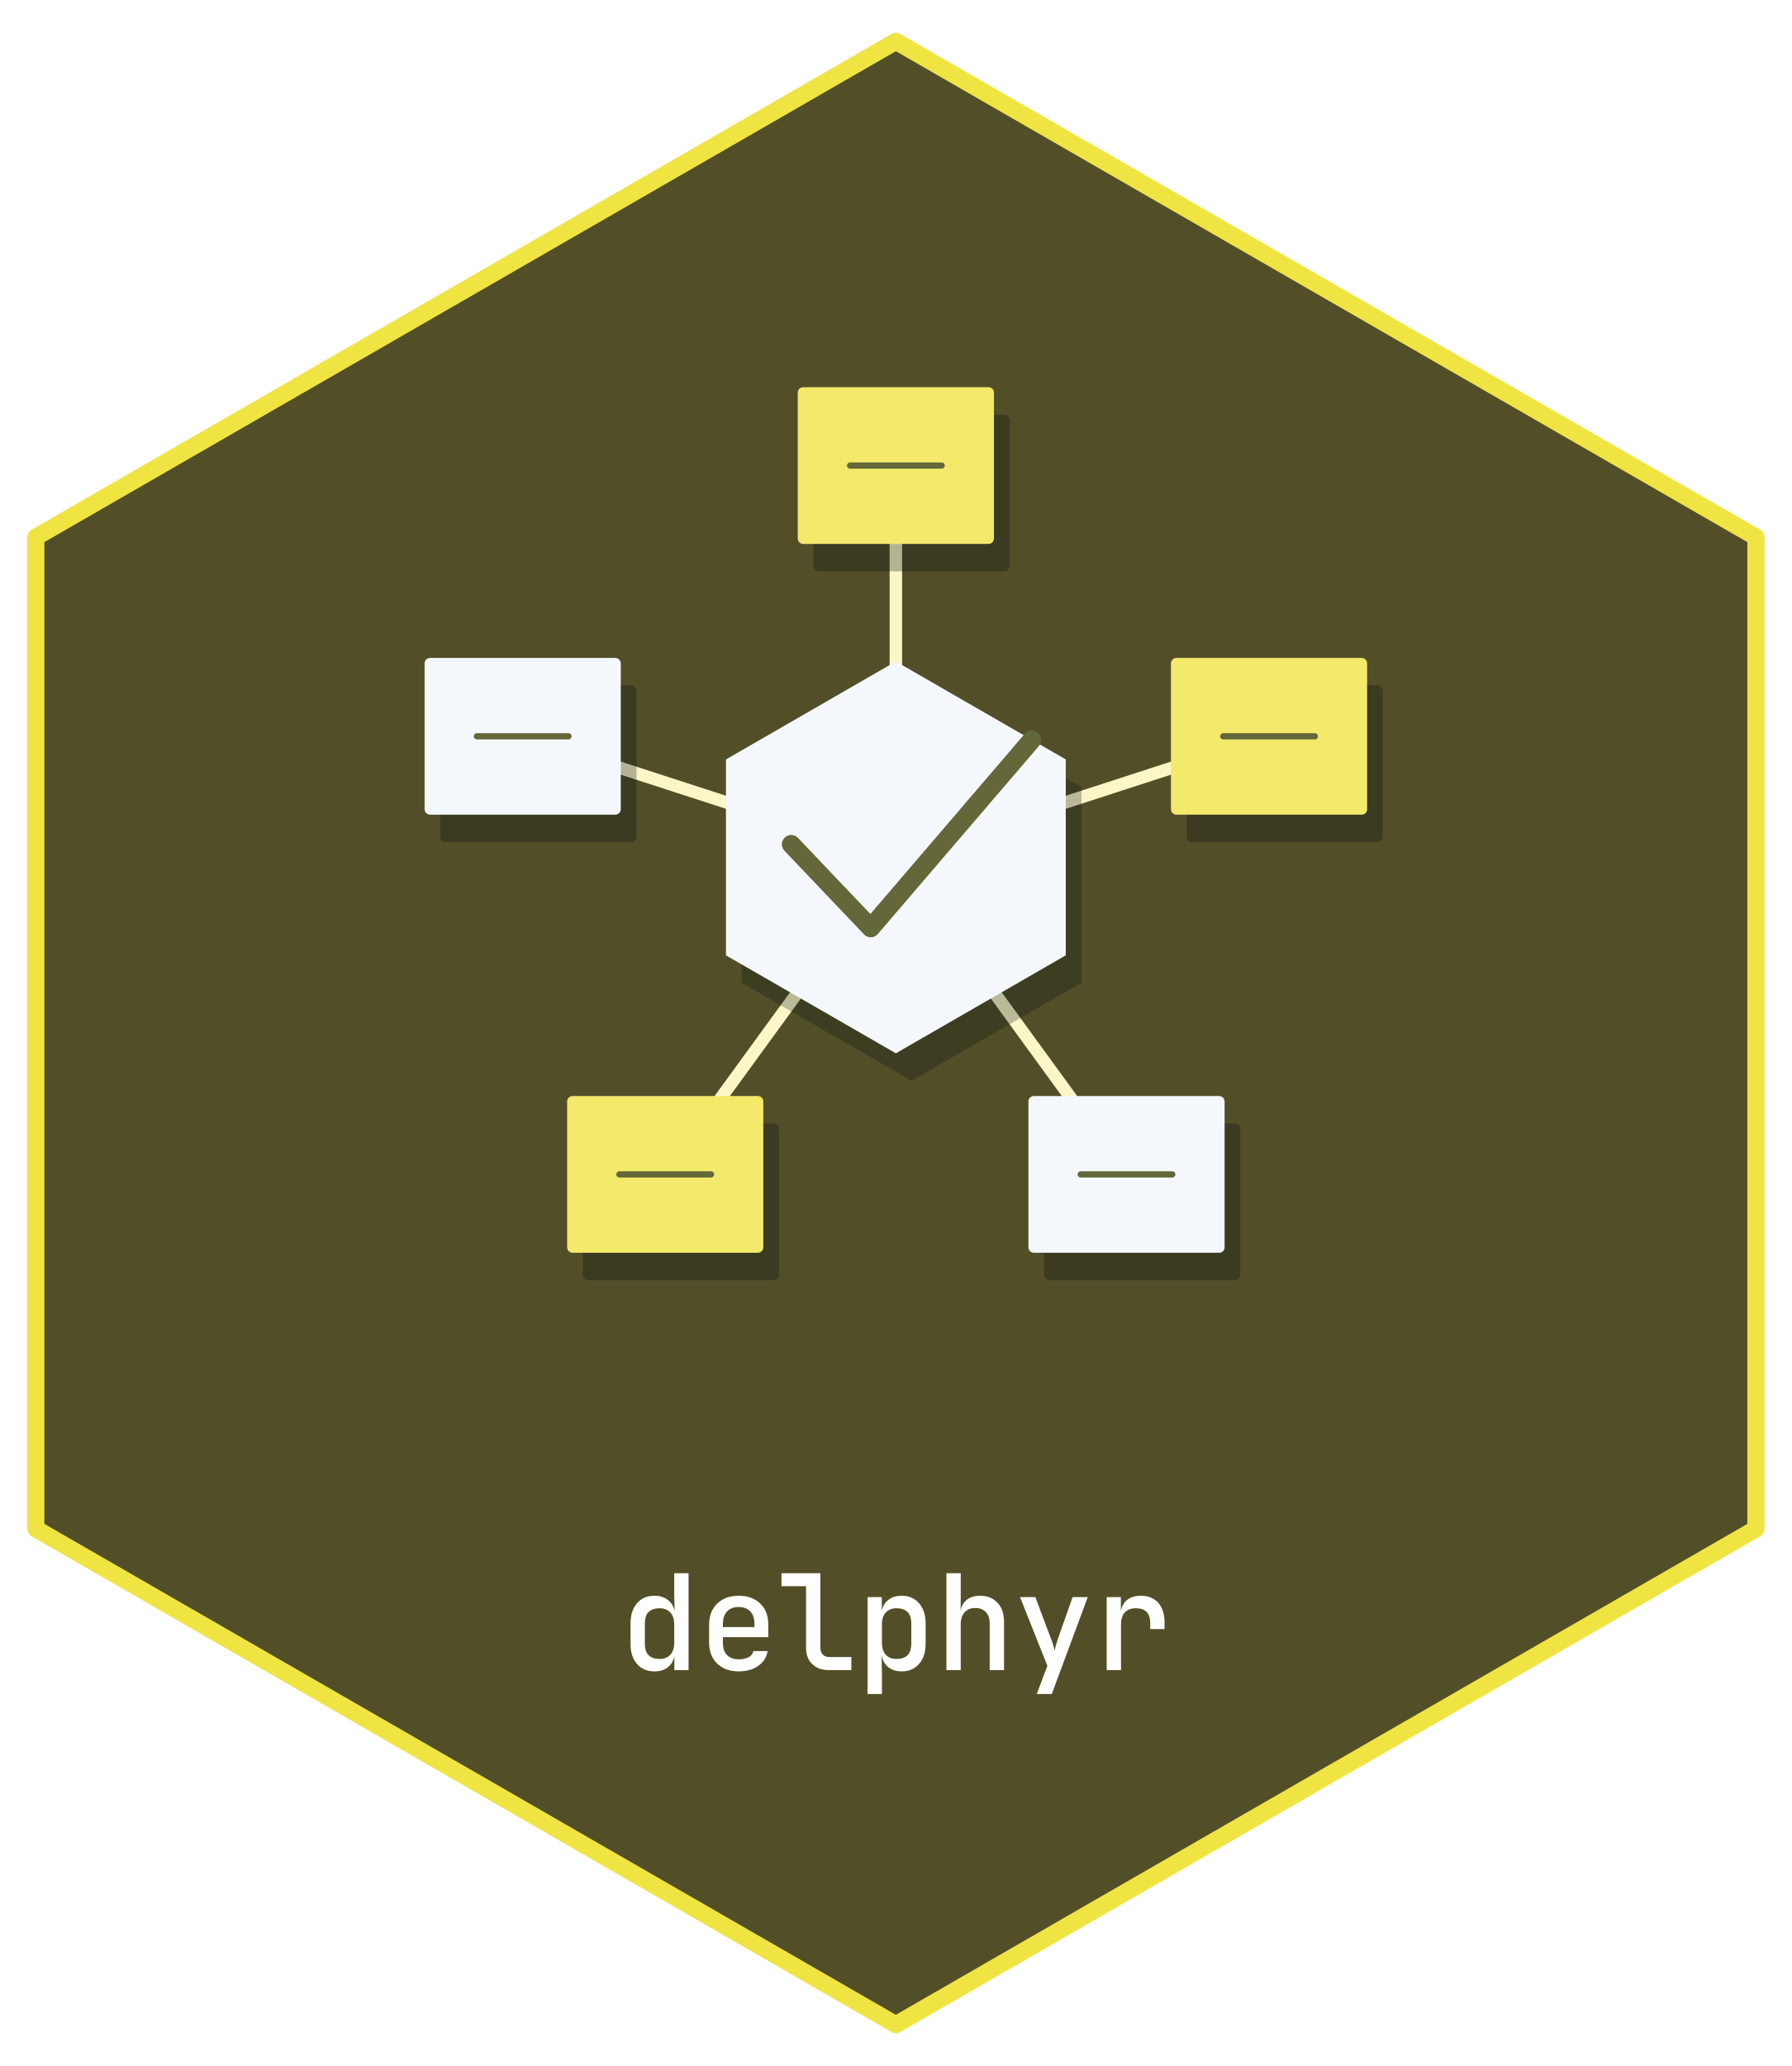
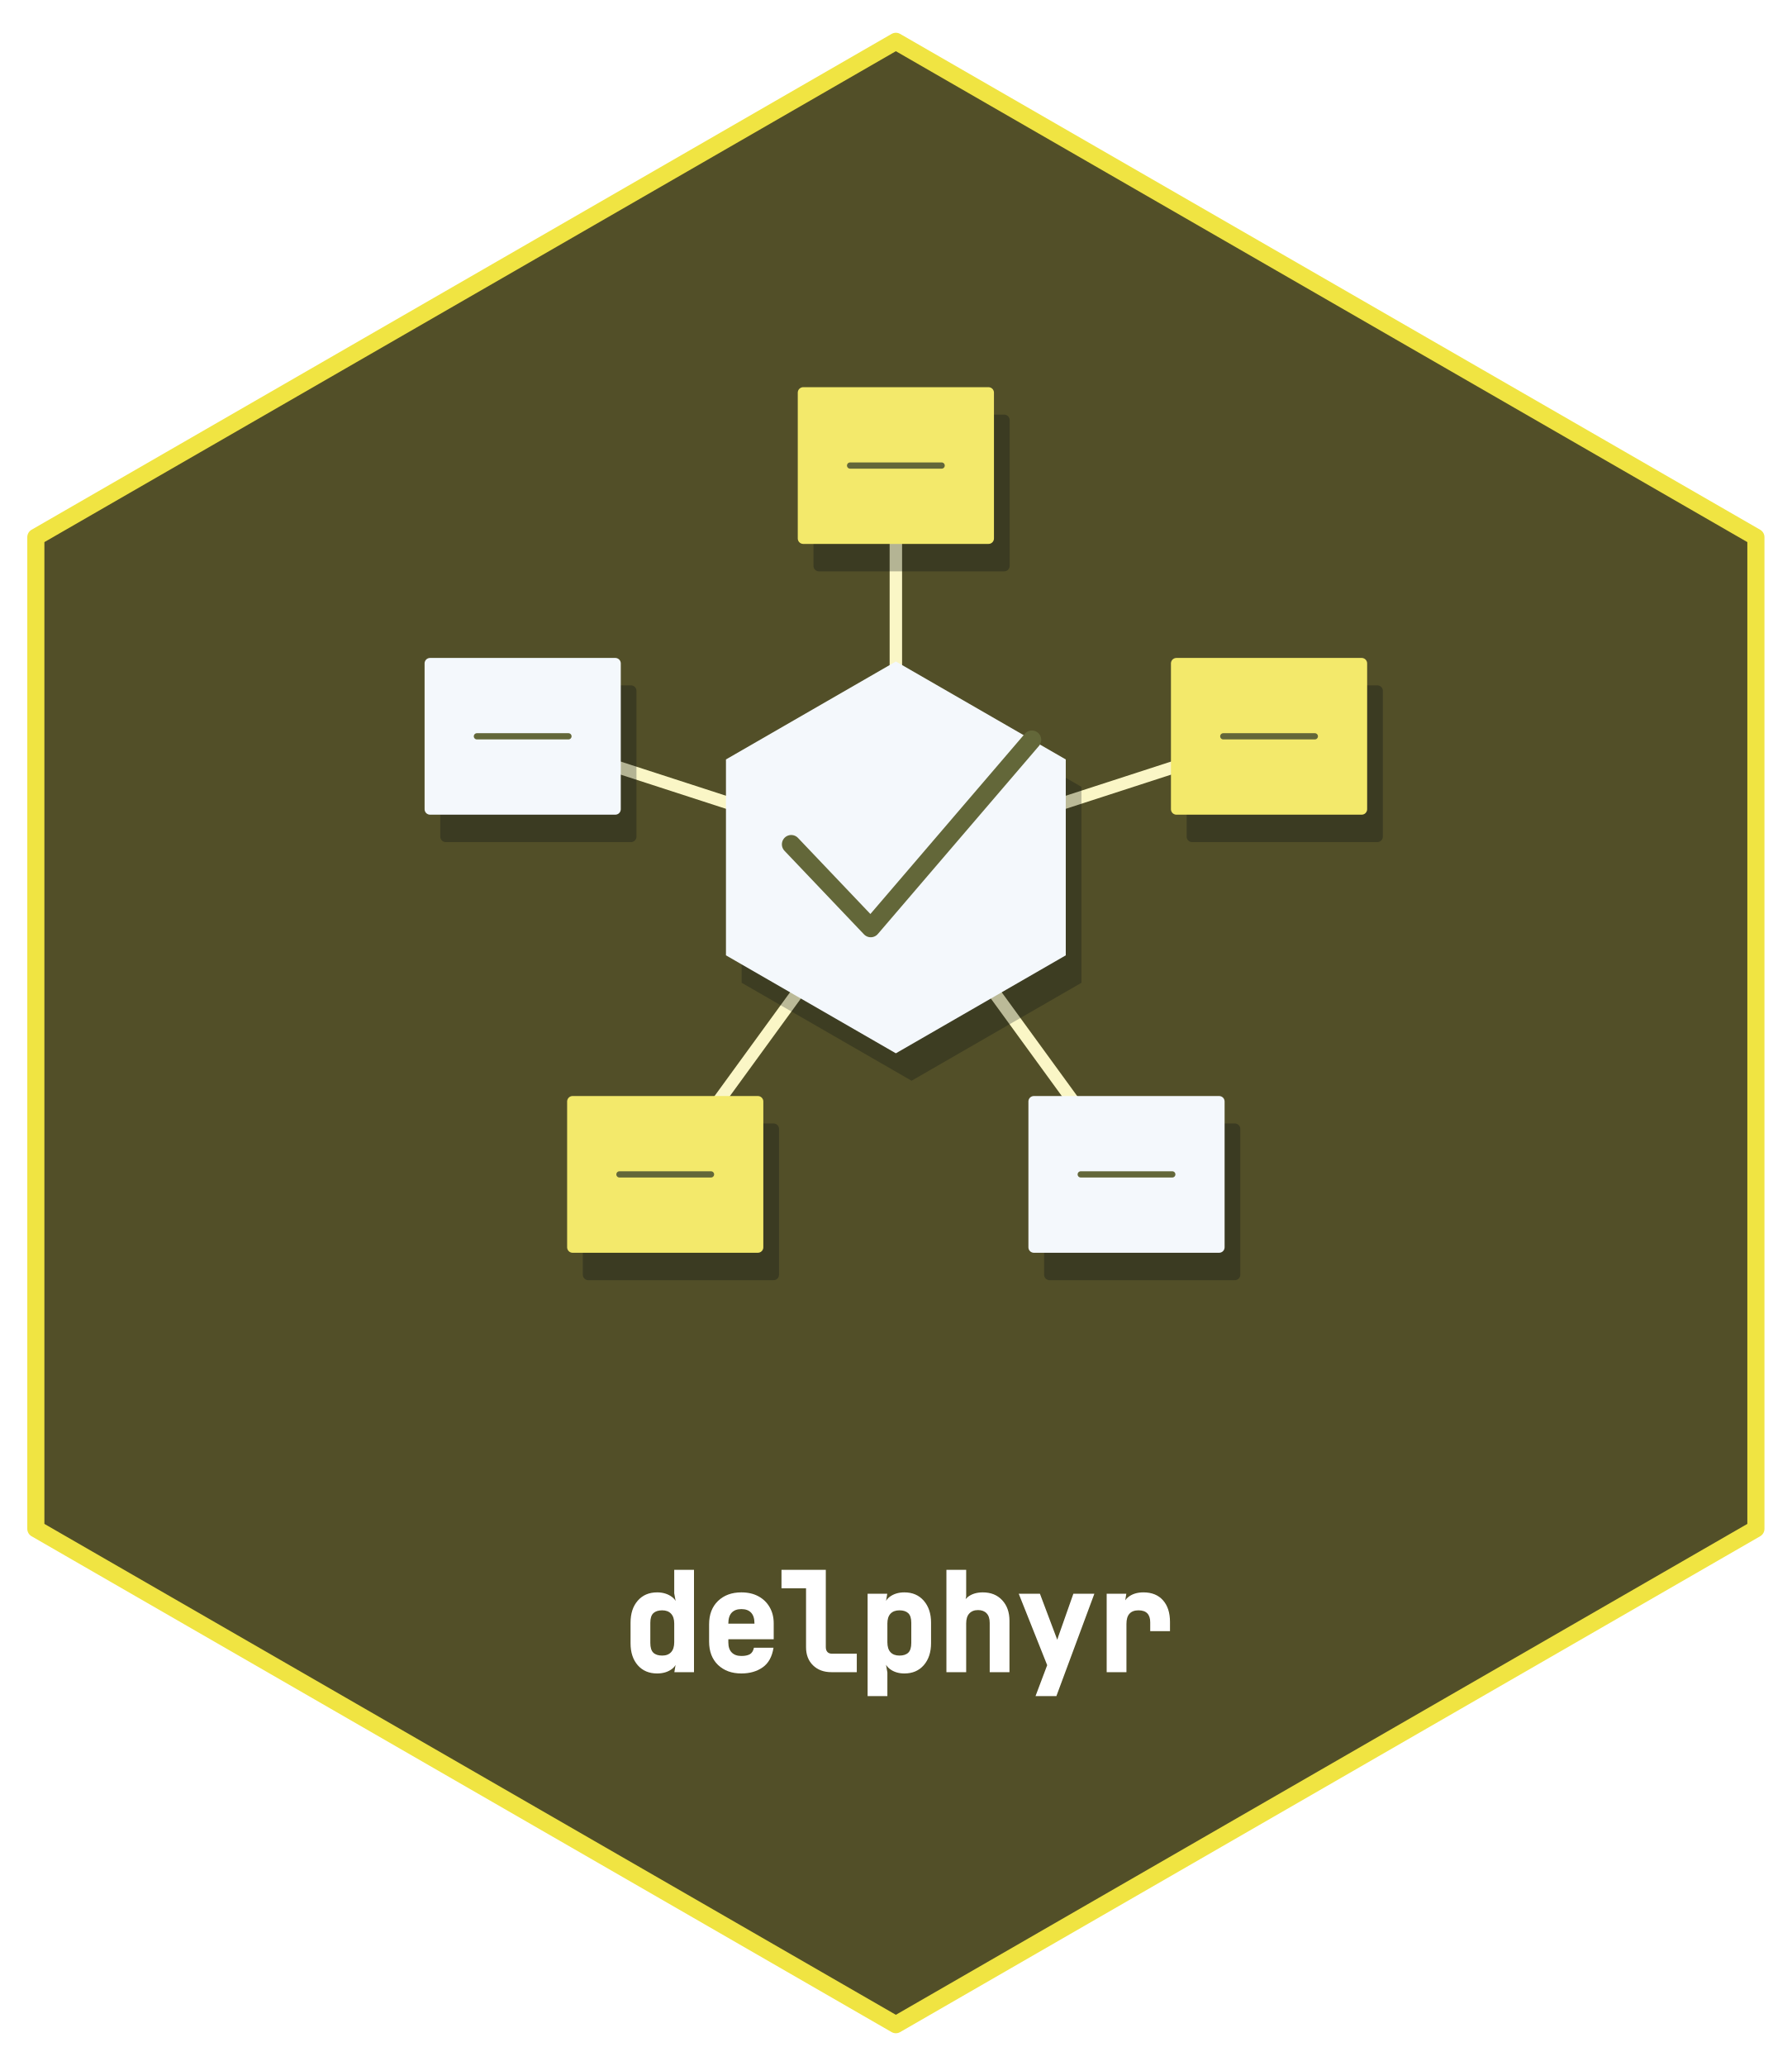
- <svg xmlns="http://www.w3.org/2000/svg" xmlns:xlink="http://www.w3.org/1999/xlink" width="432pt" height="498pt" viewBox="0 0 432 498">
+ <svg xmlns="http://www.w3.org/2000/svg" xmlns:xlink="http://www.w3.org/1999/xlink" width="432" height="498" viewBox="0 0 432 498">
  <defs>
    <g>
      <g id="glyph-0-0">
-         <path d="M 8.281 0.312 C 6.531 0.312 5.133 -0.281 4.094 -1.469 C 3.051 -2.664 2.531 -4.273 2.531 -6.297 L 2.531 -11.266 C 2.531 -13.316 3.051 -14.938 4.094 -16.125 C 5.133 -17.32 6.531 -17.922 8.281 -17.922 C 9.539 -17.922 10.602 -17.598 11.469 -16.953 C 12.332 -16.316 12.895 -15.422 13.156 -14.266 L 13.062 -18.344 L 13.062 -23.359 L 16.516 -23.359 L 16.516 0 L 13.094 0 L 13.094 -3.328 C 12.852 -2.172 12.312 -1.273 11.469 -0.641 C 10.625 -0.004 9.562 0.312 8.281 0.312 Z M 9.5 -2.688 C 10.613 -2.688 11.484 -3.02 12.109 -3.688 C 12.742 -4.363 13.062 -5.32 13.062 -6.562 L 13.062 -11.078 C 13.062 -12.285 12.742 -13.223 12.109 -13.891 C 11.484 -14.566 10.613 -14.906 9.5 -14.906 C 8.395 -14.906 7.531 -14.613 6.906 -14.031 C 6.289 -13.445 5.984 -12.516 5.984 -11.234 L 5.984 -6.406 C 5.984 -5.102 6.289 -4.156 6.906 -3.562 C 7.531 -2.977 8.395 -2.688 9.5 -2.688 Z M 9.5 -2.688 " />
+         <path d="M 8.938 0.312 C 6.988 0.312 5.43 -0.348 4.266 -1.672 C 3.109 -3.004 2.531 -4.766 2.531 -6.953 L 2.531 -11.922 C 2.531 -14.141 3.109 -15.91 4.266 -17.234 C 5.43 -18.566 6.988 -19.234 8.938 -19.234 C 10.344 -19.234 11.539 -18.863 12.531 -18.125 C 13.52 -17.395 13.945 -16.328 13.812 -14.922 L 13.062 -19 L 13.062 -24.672 L 17.828 -24.672 L 17.828 0 L 13.094 0 L 13.75 -3.984 C 13.906 -2.578 13.5 -1.508 12.531 -0.781 C 11.562 -0.051 10.363 0.312 8.938 0.312 Z M 10.156 -4 C 11.082 -4 11.797 -4.27 12.297 -4.812 C 12.805 -5.352 13.062 -6.156 13.062 -7.219 L 13.062 -11.734 C 13.062 -12.766 12.805 -13.551 12.297 -14.094 C 11.797 -14.633 11.082 -14.906 10.156 -14.906 C 9.227 -14.906 8.52 -14.676 8.031 -14.219 C 7.539 -13.758 7.297 -12.984 7.297 -11.891 L 7.297 -7.062 C 7.297 -5.945 7.539 -5.156 8.031 -4.688 C 8.52 -4.227 9.227 -4 10.156 -4 Z M 10.156 -4 " />
      </g>
      <g id="glyph-0-1">
-         <path d="M 9.594 0.312 C 7.445 0.312 5.723 -0.312 4.422 -1.562 C 3.117 -2.82 2.469 -4.539 2.469 -6.719 L 2.469 -10.875 C 2.469 -13.051 3.117 -14.77 4.422 -16.031 C 5.723 -17.289 7.445 -17.922 9.594 -17.922 C 11.051 -17.922 12.312 -17.633 13.375 -17.062 C 14.438 -16.5 15.258 -15.707 15.844 -14.688 C 16.438 -13.664 16.734 -12.473 16.734 -11.109 L 16.734 -7.938 L 5.797 -7.938 L 5.797 -6.5 C 5.797 -5.258 6.133 -4.297 6.812 -3.609 C 7.5 -2.93 8.426 -2.594 9.594 -2.594 C 10.562 -2.594 11.363 -2.766 12 -3.109 C 12.633 -3.461 13.02 -3.953 13.156 -4.578 L 16.578 -4.578 C 16.336 -3.086 15.582 -1.898 14.312 -1.016 C 13.051 -0.129 11.477 0.312 9.594 0.312 Z M 5.797 -11.109 L 5.797 -10.375 L 13.406 -10.375 L 13.406 -11.141 C 13.406 -12.441 13.07 -13.441 12.406 -14.141 C 11.75 -14.848 10.812 -15.203 9.594 -15.203 C 8.383 -15.203 7.445 -14.844 6.781 -14.125 C 6.125 -13.414 5.797 -12.41 5.797 -11.109 Z M 5.797 -11.109 " />
+         <path d="M 10.25 0.312 C 7.926 0.312 6.047 -0.375 4.609 -1.75 C 3.18 -3.133 2.469 -5.008 2.469 -7.375 L 2.469 -11.531 C 2.469 -13.895 3.18 -15.77 4.609 -17.156 C 6.047 -18.539 7.926 -19.234 10.25 -19.234 C 11.82 -19.234 13.188 -18.922 14.344 -18.297 C 15.508 -17.672 16.414 -16.797 17.062 -15.672 C 17.719 -14.547 18.047 -13.242 18.047 -11.766 L 18.047 -7.938 L 7.109 -7.938 L 7.109 -7.156 C 7.109 -6.094 7.383 -5.285 7.938 -4.734 C 8.488 -4.18 9.258 -3.906 10.25 -3.906 C 11.102 -3.906 11.781 -4.039 12.281 -4.312 C 12.781 -4.594 13.113 -5.117 13.281 -5.891 L 18 -5.891 C 17.656 -3.711 16.781 -2.133 15.375 -1.156 C 13.977 -0.176 12.27 0.312 10.25 0.312 Z M 7.109 -11.766 L 7.109 -11.688 L 13.406 -11.688 L 13.406 -11.797 C 13.406 -12.922 13.133 -13.77 12.594 -14.344 C 12.062 -14.914 11.281 -15.203 10.25 -15.203 C 9.227 -15.203 8.445 -14.91 7.906 -14.328 C 7.375 -13.754 7.109 -12.898 7.109 -11.766 Z M 7.109 -11.766 " />
      </g>
      <g id="glyph-0-2">
-         <path d="M 12.312 0 C 10.656 0 9.328 -0.484 8.328 -1.453 C 7.336 -2.422 6.844 -3.719 6.844 -5.344 L 6.844 -20.219 L 0.922 -20.219 L 0.922 -23.359 L 10.297 -23.359 L 10.297 -5.406 C 10.297 -4.707 10.488 -4.156 10.875 -3.75 C 11.258 -3.344 11.785 -3.141 12.453 -3.141 L 17.766 -3.141 L 17.766 0 Z M 12.312 0 " />
+         <path d="M 12.969 0 C 11.133 0 9.656 -0.547 8.531 -1.641 C 7.406 -2.734 6.844 -4.188 6.844 -6 L 6.844 -20.219 L 0.922 -20.219 L 0.922 -24.672 L 11.609 -24.672 L 11.609 -6.062 C 11.609 -5.539 11.738 -5.141 12 -4.859 C 12.258 -4.586 12.629 -4.453 13.109 -4.453 L 19.078 -4.453 L 19.078 0 Z M 12.969 0 " />
      </g>
      <g id="glyph-0-3">
-         <path d="M 2.688 5.766 L 2.688 -17.594 L 6.109 -17.594 L 6.109 -14.266 C 6.348 -15.422 6.883 -16.316 7.719 -16.953 C 8.562 -17.598 9.625 -17.922 10.906 -17.922 C 12.656 -17.922 14.051 -17.316 15.094 -16.109 C 16.145 -14.898 16.672 -13.297 16.672 -11.297 L 16.672 -6.344 C 16.672 -4.312 16.145 -2.691 15.094 -1.484 C 14.051 -0.285 12.656 0.312 10.906 0.312 C 9.625 0.312 8.555 -0.02 7.703 -0.688 C 6.859 -1.363 6.316 -2.285 6.078 -3.453 L 6.047 -3.453 L 6.141 0.734 L 6.141 5.766 Z M 9.703 -2.688 C 10.805 -2.688 11.664 -2.977 12.281 -3.562 C 12.906 -4.156 13.219 -5.102 13.219 -6.406 L 13.219 -11.234 C 13.219 -12.516 12.906 -13.445 12.281 -14.031 C 11.664 -14.613 10.805 -14.906 9.703 -14.906 C 8.586 -14.906 7.711 -14.566 7.078 -13.891 C 6.453 -13.223 6.141 -12.285 6.141 -11.078 L 6.141 -6.562 C 6.141 -5.32 6.453 -4.363 7.078 -3.688 C 7.711 -3.02 8.586 -2.688 9.703 -2.688 Z M 9.703 -2.688 " />
+         <path d="M 2.688 5.766 L 2.688 -18.906 L 7.422 -18.906 L 6.766 -14.922 C 6.609 -16.328 7.008 -17.395 7.969 -18.125 C 8.938 -18.863 10.133 -19.234 11.562 -19.234 C 13.508 -19.234 15.066 -18.562 16.234 -17.219 C 17.398 -15.875 17.984 -14.117 17.984 -11.953 L 17.984 -7 C 17.984 -4.801 17.398 -3.031 16.234 -1.688 C 15.066 -0.352 13.508 0.312 11.562 0.312 C 10.125 0.312 8.922 -0.07 7.953 -0.844 C 6.984 -1.613 6.566 -2.691 6.703 -4.078 L 6.734 -4.078 L 7.453 0.078 L 7.453 5.766 Z M 10.359 -4 C 11.285 -4 11.992 -4.227 12.484 -4.688 C 12.973 -5.156 13.219 -5.945 13.219 -7.062 L 13.219 -11.891 C 13.219 -12.984 12.973 -13.758 12.484 -14.219 C 11.992 -14.676 11.285 -14.906 10.359 -14.906 C 9.43 -14.906 8.711 -14.633 8.203 -14.094 C 7.703 -13.551 7.453 -12.766 7.453 -11.734 L 7.453 -7.219 C 7.453 -6.156 7.703 -5.352 8.203 -4.812 C 8.711 -4.27 9.43 -4 10.359 -4 Z M 10.359 -4 " />
      </g>
      <g id="glyph-0-4">
-         <path d="M 2.688 0 L 2.688 -23.359 L 6.141 -23.359 L 6.141 -17.594 L 6.109 -14.234 C 6.285 -15.391 6.781 -16.289 7.594 -16.938 C 8.414 -17.594 9.488 -17.922 10.812 -17.922 C 12.562 -17.922 13.957 -17.359 15 -16.234 C 16.051 -15.117 16.578 -13.613 16.578 -11.719 L 16.578 0 L 13.125 0 L 13.125 -11.234 C 13.125 -12.43 12.812 -13.352 12.188 -14 C 11.57 -14.645 10.727 -14.969 9.656 -14.969 C 8.57 -14.969 7.711 -14.625 7.078 -13.938 C 6.453 -13.258 6.141 -12.316 6.141 -11.109 L 6.141 0 Z M 2.688 0 " />
+         <path d="M 2.688 0 L 2.688 -24.672 L 7.453 -24.672 L 7.453 -18.25 L 6.766 -14.891 C 6.535 -16.285 6.891 -17.359 7.828 -18.109 C 8.773 -18.859 9.988 -19.234 11.469 -19.234 C 13.406 -19.234 14.957 -18.609 16.125 -17.359 C 17.301 -16.109 17.891 -14.445 17.891 -12.375 L 17.891 0 L 13.125 0 L 13.125 -11.891 C 13.125 -12.91 12.875 -13.676 12.375 -14.188 C 11.883 -14.707 11.195 -14.969 10.312 -14.969 C 9.414 -14.969 8.711 -14.691 8.203 -14.141 C 7.703 -13.598 7.453 -12.805 7.453 -11.766 L 7.453 0 Z M 2.688 0 " />
      </g>
      <g id="glyph-0-5">
-         <path d="M 5.469 5.766 L 8.031 -1.031 L 1.438 -17.594 L 5.125 -17.594 L 8.859 -7.688 C 9.055 -7.207 9.238 -6.691 9.406 -6.141 C 9.57 -5.586 9.691 -5.098 9.766 -4.672 C 9.848 -5.098 9.969 -5.586 10.125 -6.141 C 10.289 -6.691 10.457 -7.207 10.625 -7.688 L 14.109 -17.594 L 17.766 -17.594 L 9.094 5.766 Z M 5.469 5.766 " />
+         <path d="M 5.172 5.766 L 7.984 -1.688 L 1.125 -18.906 L 6.234 -18.906 L 10.125 -8.578 C 10.332 -8.086 10.52 -7.555 10.688 -6.984 C 10.863 -6.41 10.781 -6.082 10.438 -6 C 10.082 -6.082 9.988 -6.406 10.156 -6.969 C 10.32 -7.539 10.488 -8.07 10.656 -8.562 L 14.297 -18.906 L 19.359 -18.906 L 10.203 5.766 Z M 5.172 5.766 " />
      </g>
      <g id="glyph-0-6">
-         <path d="M 3.328 0 L 3.328 -17.594 L 6.75 -17.594 L 6.75 -14.141 C 6.926 -15.316 7.426 -16.238 8.25 -16.906 C 9.082 -17.582 10.18 -17.922 11.547 -17.922 C 13.359 -17.922 14.766 -17.352 15.766 -16.219 C 16.773 -15.094 17.281 -13.504 17.281 -11.453 L 17.281 -9.891 L 13.828 -9.891 L 13.828 -11.359 C 13.828 -13.723 12.664 -14.906 10.344 -14.906 C 9.188 -14.906 8.301 -14.566 7.688 -13.891 C 7.082 -13.223 6.781 -12.25 6.781 -10.969 L 6.781 0 Z M 3.328 0 " />
+         <path d="M 3.328 0 L 3.328 -18.906 L 8.062 -18.906 L 7.406 -14.797 C 7.176 -16.203 7.535 -17.289 8.484 -18.062 C 9.441 -18.844 10.68 -19.234 12.203 -19.234 C 14.211 -19.234 15.781 -18.598 16.906 -17.328 C 18.031 -16.066 18.594 -14.328 18.594 -12.109 L 18.594 -9.891 L 13.828 -9.891 L 13.828 -12.016 C 13.828 -13.941 12.883 -14.906 11 -14.906 C 10.039 -14.906 9.316 -14.633 8.828 -14.094 C 8.336 -13.562 8.094 -12.738 8.094 -11.625 L 8.094 0 Z M 3.328 0 " />
      </g>
    </g>
  </defs>
  <path fill-rule="nonzero" fill="rgb(32.157%, 30.98%, 15.686%)" fill-opacity="1" stroke-width="4.125" stroke-linecap="round" stroke-linejoin="round" stroke="rgb(94.118%, 89.412%, 25.882%)" stroke-opacity="1" stroke-miterlimit="10" d="M 216 9.961 L 423.359 129.48 L 423.359 368.52 L 216 488.039 L 8.641 368.52 L 8.641 129.48 Z M 216 9.961 " />
  <path fill="none" stroke-width="3" stroke-linecap="round" stroke-linejoin="round" stroke="rgb(98.039%, 96.471%, 77.647%)" stroke-opacity="1" stroke-miterlimit="10" d="M 216 206.672 L 216 112.219 " />
  <path fill-rule="nonzero" fill="rgb(1.176%, 3.922%, 7.059%)" fill-opacity="0.278" d="M 197.453 137.723 L 242.113 137.723 L 242.062 137.719 L 242.273 137.711 L 242.48 137.668 L 242.68 137.594 L 242.863 137.488 L 243.031 137.352 L 243.172 137.191 L 243.285 137.012 L 243.367 136.816 L 243.418 136.609 L 243.438 136.398 L 243.438 101.262 L 243.418 101.051 L 243.367 100.844 L 243.285 100.648 L 243.172 100.469 L 243.031 100.309 L 242.863 100.176 L 242.68 100.07 L 242.48 99.992 L 242.273 99.949 L 242.113 99.941 L 197.453 99.941 L 197.613 99.949 L 197.402 99.941 L 197.191 99.969 L 196.984 100.027 L 196.793 100.117 L 196.617 100.238 L 196.465 100.387 L 196.336 100.555 L 196.238 100.746 L 196.172 100.945 L 196.137 101.156 L 196.133 101.262 L 196.133 136.398 L 196.137 136.293 L 196.137 136.504 L 196.172 136.715 L 196.238 136.918 L 196.336 137.105 L 196.465 137.277 L 196.617 137.422 L 196.793 137.543 L 196.984 137.637 L 197.191 137.695 L 197.402 137.719 Z M 197.453 137.723 " />
  <path fill-rule="nonzero" fill="rgb(95.294%, 91.373%, 41.961%)" fill-opacity="1" d="M 193.672 131.109 L 238.328 131.109 L 238.277 131.109 L 238.488 131.102 L 238.699 131.059 L 238.898 130.98 L 239.082 130.875 L 239.246 130.742 L 239.387 130.582 L 239.5 130.402 L 239.582 130.207 L 239.637 130 L 239.652 129.789 L 239.652 94.652 L 239.637 94.441 L 239.582 94.234 L 239.5 94.039 L 239.387 93.855 L 239.246 93.699 L 239.082 93.562 L 238.898 93.457 L 238.699 93.383 L 238.488 93.34 L 238.328 93.328 L 193.672 93.328 L 193.828 93.34 L 193.617 93.332 L 193.406 93.355 L 193.203 93.414 L 193.008 93.508 L 192.836 93.629 L 192.68 93.773 L 192.551 93.945 L 192.453 94.133 L 192.387 94.336 L 192.352 94.547 L 192.348 94.652 L 192.348 129.789 L 192.352 129.68 L 192.352 129.895 L 192.387 130.105 L 192.453 130.305 L 192.551 130.492 L 192.68 130.664 L 192.836 130.812 L 193.008 130.934 L 193.203 131.023 L 193.406 131.082 L 193.617 131.109 Z M 193.672 131.109 " />
  <path fill="none" stroke-width="1.5" stroke-linecap="round" stroke-linejoin="round" stroke="rgb(38.824%, 40.392%, 22.353%)" stroke-opacity="1" stroke-miterlimit="10" d="M 204.961 112.219 L 227.039 112.219 " />
  <path fill="none" stroke-width="3" stroke-linecap="round" stroke-linejoin="round" stroke="rgb(98.039%, 96.471%, 77.647%)" stroke-opacity="1" stroke-miterlimit="10" d="M 216 206.672 L 126.023 177.484 " />
  <path fill-rule="nonzero" fill="rgb(1.176%, 3.922%, 7.059%)" fill-opacity="0.278" d="M 107.477 202.984 L 152.137 202.984 L 152.082 202.984 L 152.297 202.977 L 152.504 202.934 L 152.703 202.855 L 152.887 202.75 L 153.051 202.617 L 153.195 202.457 L 153.309 202.277 L 153.391 202.082 L 153.441 201.875 L 153.457 201.664 L 153.457 166.527 L 153.441 166.316 L 153.391 166.109 L 153.309 165.914 L 153.195 165.734 L 153.051 165.574 L 152.887 165.438 L 152.703 165.332 L 152.504 165.258 L 152.297 165.215 L 152.137 165.203 L 107.477 165.203 L 107.637 165.215 L 107.422 165.207 L 107.211 165.23 L 107.008 165.289 L 106.816 165.383 L 106.641 165.504 L 106.488 165.648 L 106.359 165.82 L 106.262 166.008 L 106.191 166.211 L 106.16 166.422 L 106.156 166.527 L 106.156 201.664 L 106.16 201.555 L 106.16 201.77 L 106.191 201.98 L 106.262 202.18 L 106.359 202.371 L 106.488 202.539 L 106.641 202.688 L 106.816 202.809 L 107.008 202.898 L 107.211 202.957 L 107.422 202.984 Z M 107.477 202.984 " />
  <path fill-rule="nonzero" fill="rgb(95.686%, 97.255%, 98.824%)" fill-opacity="1" d="M 103.691 196.375 L 148.352 196.375 L 148.301 196.371 L 148.512 196.363 L 148.719 196.32 L 148.918 196.246 L 149.102 196.141 L 149.27 196.004 L 149.41 195.844 L 149.523 195.664 L 149.605 195.469 L 149.656 195.262 L 149.676 195.051 L 149.676 159.914 L 149.656 159.703 L 149.605 159.496 L 149.523 159.301 L 149.41 159.121 L 149.27 158.961 L 149.102 158.828 L 148.918 158.723 L 148.719 158.645 L 148.512 158.602 L 148.352 158.594 L 103.691 158.594 L 103.852 158.602 L 103.641 158.594 L 103.43 158.621 L 103.223 158.68 L 103.031 158.77 L 102.855 158.891 L 102.703 159.039 L 102.574 159.207 L 102.477 159.398 L 102.41 159.598 L 102.375 159.809 L 102.371 159.914 L 102.371 195.051 L 102.375 194.945 L 102.375 195.156 L 102.41 195.367 L 102.477 195.57 L 102.574 195.758 L 102.703 195.93 L 102.855 196.074 L 103.031 196.195 L 103.223 196.289 L 103.43 196.348 L 103.641 196.371 Z M 103.691 196.375 " />
  <path fill="none" stroke-width="1.5" stroke-linecap="round" stroke-linejoin="round" stroke="rgb(38.824%, 40.392%, 22.353%)" stroke-opacity="1" stroke-miterlimit="10" d="M 114.984 177.484 L 137.059 177.484 " />
  <path fill="none" stroke-width="3" stroke-linecap="round" stroke-linejoin="round" stroke="rgb(98.039%, 96.471%, 77.647%)" stroke-opacity="1" stroke-miterlimit="10" d="M 216 206.672 L 160.391 283.082 " />
  <path fill-rule="nonzero" fill="rgb(1.176%, 3.922%, 7.059%)" fill-opacity="0.278" d="M 141.844 308.582 L 186.504 308.582 L 186.453 308.582 L 186.664 308.574 L 186.871 308.531 L 187.07 308.457 L 187.258 308.348 L 187.422 308.215 L 187.562 308.055 L 187.676 307.875 L 187.758 307.68 L 187.809 307.473 L 187.828 307.262 L 187.828 272.125 L 187.809 271.914 L 187.758 271.707 L 187.676 271.512 L 187.562 271.332 L 187.422 271.172 L 187.258 271.039 L 187.07 270.93 L 186.871 270.855 L 186.664 270.812 L 186.504 270.805 L 141.844 270.805 L 142.004 270.812 L 141.793 270.805 L 141.582 270.832 L 141.375 270.891 L 141.184 270.98 L 141.008 271.102 L 140.855 271.25 L 140.727 271.418 L 140.629 271.609 L 140.562 271.809 L 140.527 272.02 L 140.523 272.125 L 140.523 307.262 L 140.527 307.156 L 140.527 307.367 L 140.562 307.578 L 140.629 307.781 L 140.727 307.969 L 140.855 308.137 L 141.008 308.285 L 141.184 308.406 L 141.375 308.496 L 141.582 308.559 L 141.793 308.582 Z M 141.844 308.582 " />
  <path fill-rule="nonzero" fill="rgb(95.294%, 91.373%, 41.961%)" fill-opacity="1" d="M 138.062 301.973 L 182.719 301.973 L 182.668 301.973 L 182.879 301.961 L 183.09 301.918 L 183.289 301.844 L 183.473 301.738 L 183.637 301.602 L 183.777 301.445 L 183.891 301.266 L 183.977 301.07 L 184.027 300.863 L 184.043 300.648 L 184.043 265.516 L 184.027 265.301 L 183.977 265.094 L 183.891 264.898 L 183.777 264.719 L 183.637 264.562 L 183.473 264.426 L 183.289 264.32 L 183.09 264.246 L 182.879 264.203 L 182.719 264.191 L 138.062 264.191 L 138.219 264.203 L 138.008 264.191 L 137.797 264.219 L 137.594 264.277 L 137.398 264.367 L 137.227 264.488 L 137.07 264.637 L 136.945 264.809 L 136.844 264.996 L 136.777 265.199 L 136.742 265.406 L 136.738 265.516 L 136.738 300.648 L 136.742 300.543 L 136.742 300.758 L 136.777 300.965 L 136.844 301.168 L 136.945 301.355 L 137.07 301.527 L 137.227 301.676 L 137.398 301.797 L 137.594 301.887 L 137.797 301.945 L 138.008 301.973 Z M 138.062 301.973 " />
  <path fill="none" stroke-width="1.5" stroke-linecap="round" stroke-linejoin="round" stroke="rgb(38.824%, 40.392%, 22.353%)" stroke-opacity="1" stroke-miterlimit="10" d="M 149.352 283.082 L 171.43 283.082 " />
  <path fill="none" stroke-width="3" stroke-linecap="round" stroke-linejoin="round" stroke="rgb(98.039%, 96.471%, 77.647%)" stroke-opacity="1" stroke-miterlimit="10" d="M 216 206.672 L 271.609 283.082 " />
  <path fill-rule="nonzero" fill="rgb(1.176%, 3.922%, 7.059%)" fill-opacity="0.278" d="M 253.062 308.582 L 297.723 308.582 L 297.672 308.582 L 297.883 308.574 L 298.09 308.531 L 298.289 308.457 L 298.473 308.348 L 298.641 308.215 L 298.781 308.055 L 298.895 307.875 L 298.977 307.68 L 299.027 307.473 L 299.047 307.262 L 299.047 272.125 L 299.027 271.914 L 298.977 271.707 L 298.895 271.512 L 298.781 271.332 L 298.641 271.172 L 298.473 271.039 L 298.289 270.93 L 298.09 270.855 L 297.883 270.812 L 297.723 270.805 L 253.062 270.805 L 253.223 270.812 L 253.012 270.805 L 252.801 270.832 L 252.594 270.891 L 252.402 270.98 L 252.227 271.102 L 252.074 271.25 L 251.945 271.418 L 251.848 271.609 L 251.781 271.809 L 251.746 272.02 L 251.742 272.125 L 251.742 307.262 L 251.746 307.156 L 251.746 307.367 L 251.781 307.578 L 251.848 307.781 L 251.945 307.969 L 252.074 308.137 L 252.227 308.285 L 252.402 308.406 L 252.594 308.496 L 252.801 308.559 L 253.012 308.582 Z M 253.062 308.582 " />
  <path fill-rule="nonzero" fill="rgb(95.686%, 97.255%, 98.824%)" fill-opacity="1" d="M 249.281 301.973 L 293.938 301.973 L 293.887 301.973 L 294.098 301.961 L 294.309 301.918 L 294.504 301.844 L 294.691 301.738 L 294.855 301.602 L 294.996 301.445 L 295.109 301.266 L 295.191 301.07 L 295.242 300.863 L 295.262 300.648 L 295.262 265.516 L 295.242 265.301 L 295.191 265.094 L 295.109 264.898 L 294.996 264.719 L 294.855 264.562 L 294.691 264.426 L 294.504 264.32 L 294.309 264.246 L 294.098 264.203 L 293.938 264.191 L 249.281 264.191 L 249.438 264.203 L 249.227 264.191 L 249.016 264.219 L 248.812 264.277 L 248.617 264.367 L 248.441 264.488 L 248.289 264.637 L 248.16 264.809 L 248.062 264.996 L 247.996 265.199 L 247.961 265.406 L 247.957 265.516 L 247.957 300.648 L 247.961 300.543 L 247.961 300.758 L 247.996 300.965 L 248.062 301.168 L 248.16 301.355 L 248.289 301.527 L 248.441 301.676 L 248.617 301.797 L 248.812 301.887 L 249.016 301.945 L 249.227 301.973 Z M 249.281 301.973 " />
  <path fill="none" stroke-width="1.5" stroke-linecap="round" stroke-linejoin="round" stroke="rgb(38.824%, 40.392%, 22.353%)" stroke-opacity="1" stroke-miterlimit="10" d="M 260.57 283.082 L 282.648 283.082 " />
  <path fill="none" stroke-width="3" stroke-linecap="round" stroke-linejoin="round" stroke="rgb(98.039%, 96.471%, 77.647%)" stroke-opacity="1" stroke-miterlimit="10" d="M 216 206.672 L 305.977 177.484 " />
  <path fill-rule="nonzero" fill="rgb(1.176%, 3.922%, 7.059%)" fill-opacity="0.278" d="M 287.434 202.984 L 332.09 202.984 L 332.039 202.984 L 332.25 202.977 L 332.461 202.934 L 332.66 202.855 L 332.844 202.75 L 333.008 202.617 L 333.148 202.457 L 333.262 202.277 L 333.348 202.082 L 333.398 201.875 L 333.414 201.664 L 333.414 166.527 L 333.398 166.316 L 333.348 166.109 L 333.262 165.914 L 333.148 165.734 L 333.008 165.574 L 332.844 165.438 L 332.66 165.332 L 332.461 165.258 L 332.25 165.215 L 332.09 165.203 L 287.434 165.203 L 287.59 165.215 L 287.379 165.207 L 287.168 165.23 L 286.965 165.289 L 286.77 165.383 L 286.598 165.504 L 286.441 165.648 L 286.316 165.82 L 286.215 166.008 L 286.148 166.211 L 286.113 166.422 L 286.109 166.527 L 286.109 201.664 L 286.113 201.555 L 286.113 201.77 L 286.148 201.98 L 286.215 202.18 L 286.316 202.371 L 286.441 202.539 L 286.598 202.688 L 286.77 202.809 L 286.965 202.898 L 287.168 202.957 L 287.379 202.984 Z M 287.434 202.984 " />
  <path fill-rule="nonzero" fill="rgb(95.294%, 91.373%, 41.961%)" fill-opacity="1" d="M 283.648 196.375 L 328.309 196.375 L 328.254 196.371 L 328.465 196.363 L 328.676 196.32 L 328.875 196.246 L 329.059 196.141 L 329.223 196.004 L 329.363 195.844 L 329.477 195.664 L 329.562 195.469 L 329.613 195.262 L 329.629 195.051 L 329.629 159.914 L 329.613 159.703 L 329.562 159.496 L 329.477 159.301 L 329.363 159.121 L 329.223 158.961 L 329.059 158.828 L 328.875 158.723 L 328.676 158.645 L 328.465 158.602 L 328.309 158.594 L 283.648 158.594 L 283.809 158.602 L 283.594 158.594 L 283.383 158.621 L 283.18 158.68 L 282.988 158.77 L 282.812 158.891 L 282.656 159.039 L 282.531 159.207 L 282.43 159.398 L 282.363 159.598 L 282.328 159.809 L 282.324 159.914 L 282.324 195.051 L 282.328 194.945 L 282.328 195.156 L 282.363 195.367 L 282.43 195.57 L 282.531 195.758 L 282.656 195.93 L 282.812 196.074 L 282.988 196.195 L 283.18 196.289 L 283.383 196.348 L 283.594 196.371 Z M 283.648 196.375 " />
  <path fill="none" stroke-width="1.5" stroke-linecap="round" stroke-linejoin="round" stroke="rgb(38.824%, 40.392%, 22.353%)" stroke-opacity="1" stroke-miterlimit="10" d="M 294.941 177.484 L 317.016 177.484 " />
  <path fill-rule="nonzero" fill="rgb(1.176%, 3.922%, 7.059%)" fill-opacity="0.251" d="M 219.785 166.055 L 178.816 189.668 L 178.816 236.895 L 219.785 260.508 L 260.75 236.895 L 260.75 189.668 Z M 219.785 166.055 " />
  <path fill-rule="nonzero" fill="rgb(95.686%, 97.255%, 98.824%)" fill-opacity="1" d="M 216 159.445 L 175.035 183.059 L 175.035 230.281 L 216 253.895 L 256.965 230.281 L 256.965 183.059 Z M 216 159.445 " />
  <path fill="none" stroke-width="4.5" stroke-linecap="round" stroke-linejoin="round" stroke="rgb(38.824%, 40.392%, 22.353%)" stroke-opacity="1" stroke-miterlimit="10" d="M 190.77 203.523 L 209.945 223.672 L 248.797 178.336 " />
  <g fill="rgb(100%, 100%, 100%)" fill-opacity="1">
-     <use xlink:href="#glyph-0-0" x="149.5" y="402.569" />
-     <use xlink:href="#glyph-0-1" x="168.5" y="402.569" />
-     <use xlink:href="#glyph-0-2" x="187.5" y="402.569" />
-     <use xlink:href="#glyph-0-3" x="206.5" y="402.569" />
-     <use xlink:href="#glyph-0-4" x="225.5" y="402.569" />
-     <use xlink:href="#glyph-0-5" x="244.5" y="402.569" />
-     <use xlink:href="#glyph-0-6" x="263.5" y="402.569" />
+     <use xlink:href="#glyph-0-0" x="149.5" y="403.069" />
+     <use xlink:href="#glyph-0-1" x="168.5" y="403.069" />
+     <use xlink:href="#glyph-0-2" x="187.5" y="403.069" />
+     <use xlink:href="#glyph-0-3" x="206.5" y="403.069" />
+     <use xlink:href="#glyph-0-4" x="225.5" y="403.069" />
+     <use xlink:href="#glyph-0-5" x="244.5" y="403.069" />
+     <use xlink:href="#glyph-0-6" x="263.5" y="403.069" />
  </g>
</svg>
